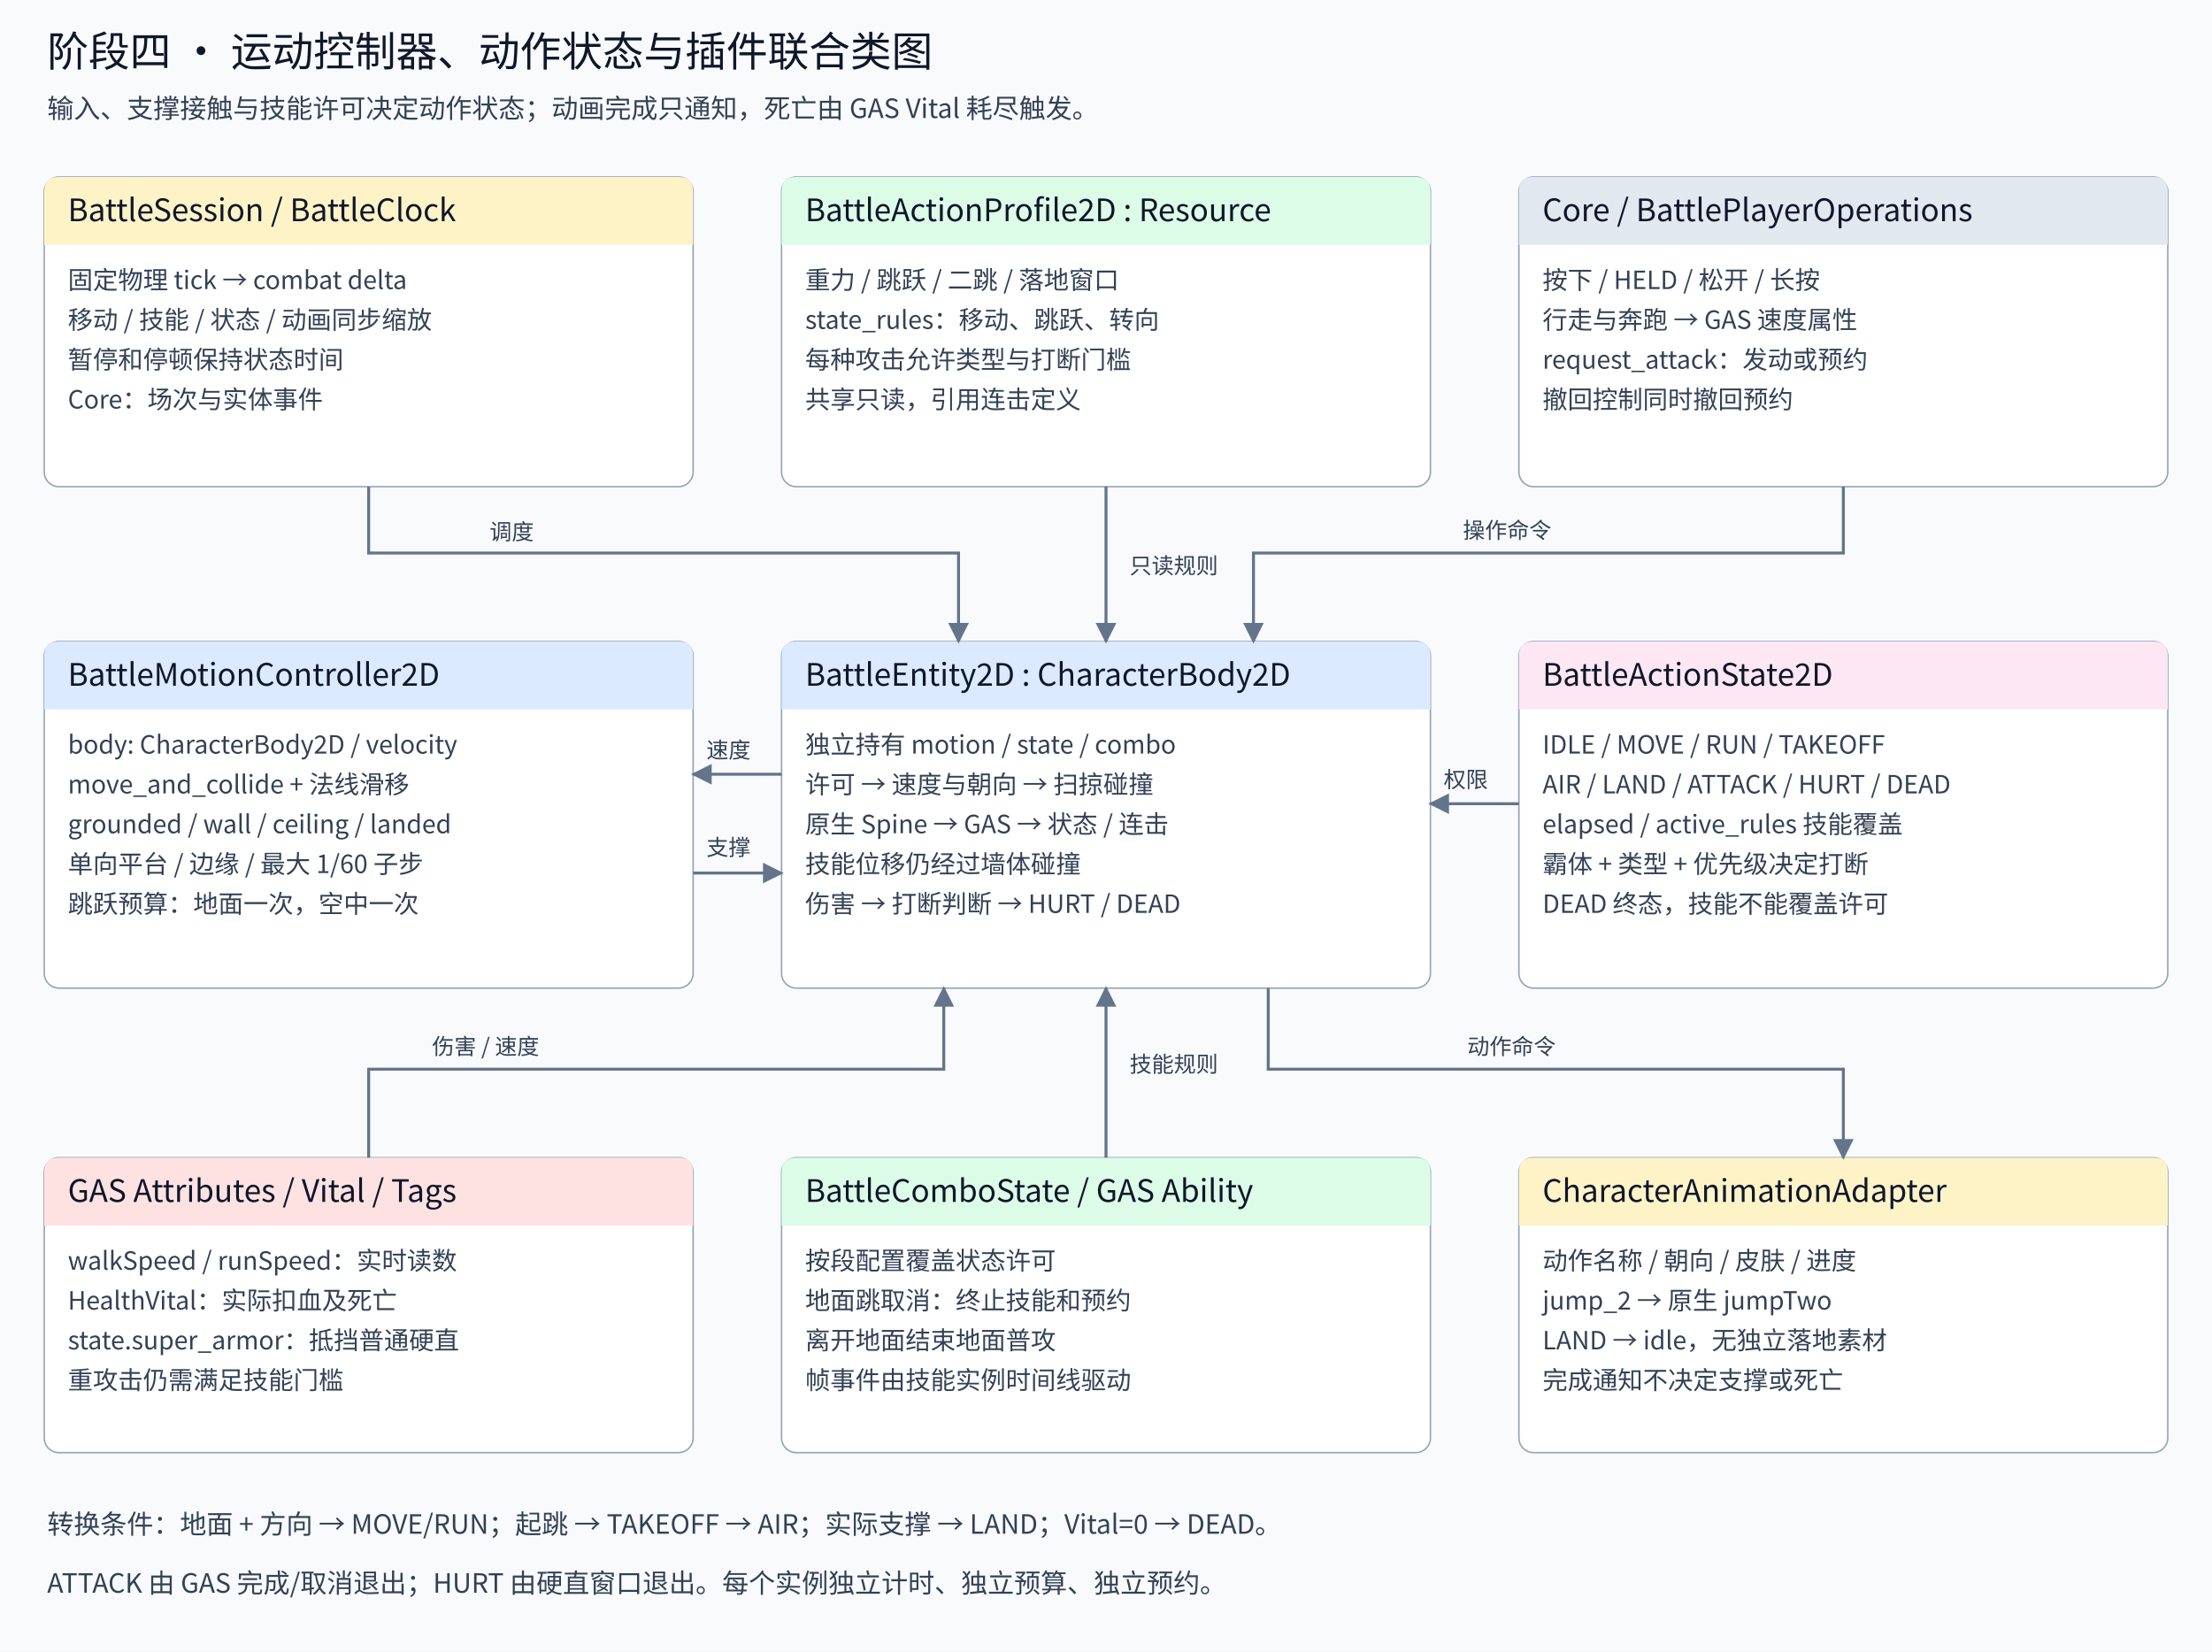
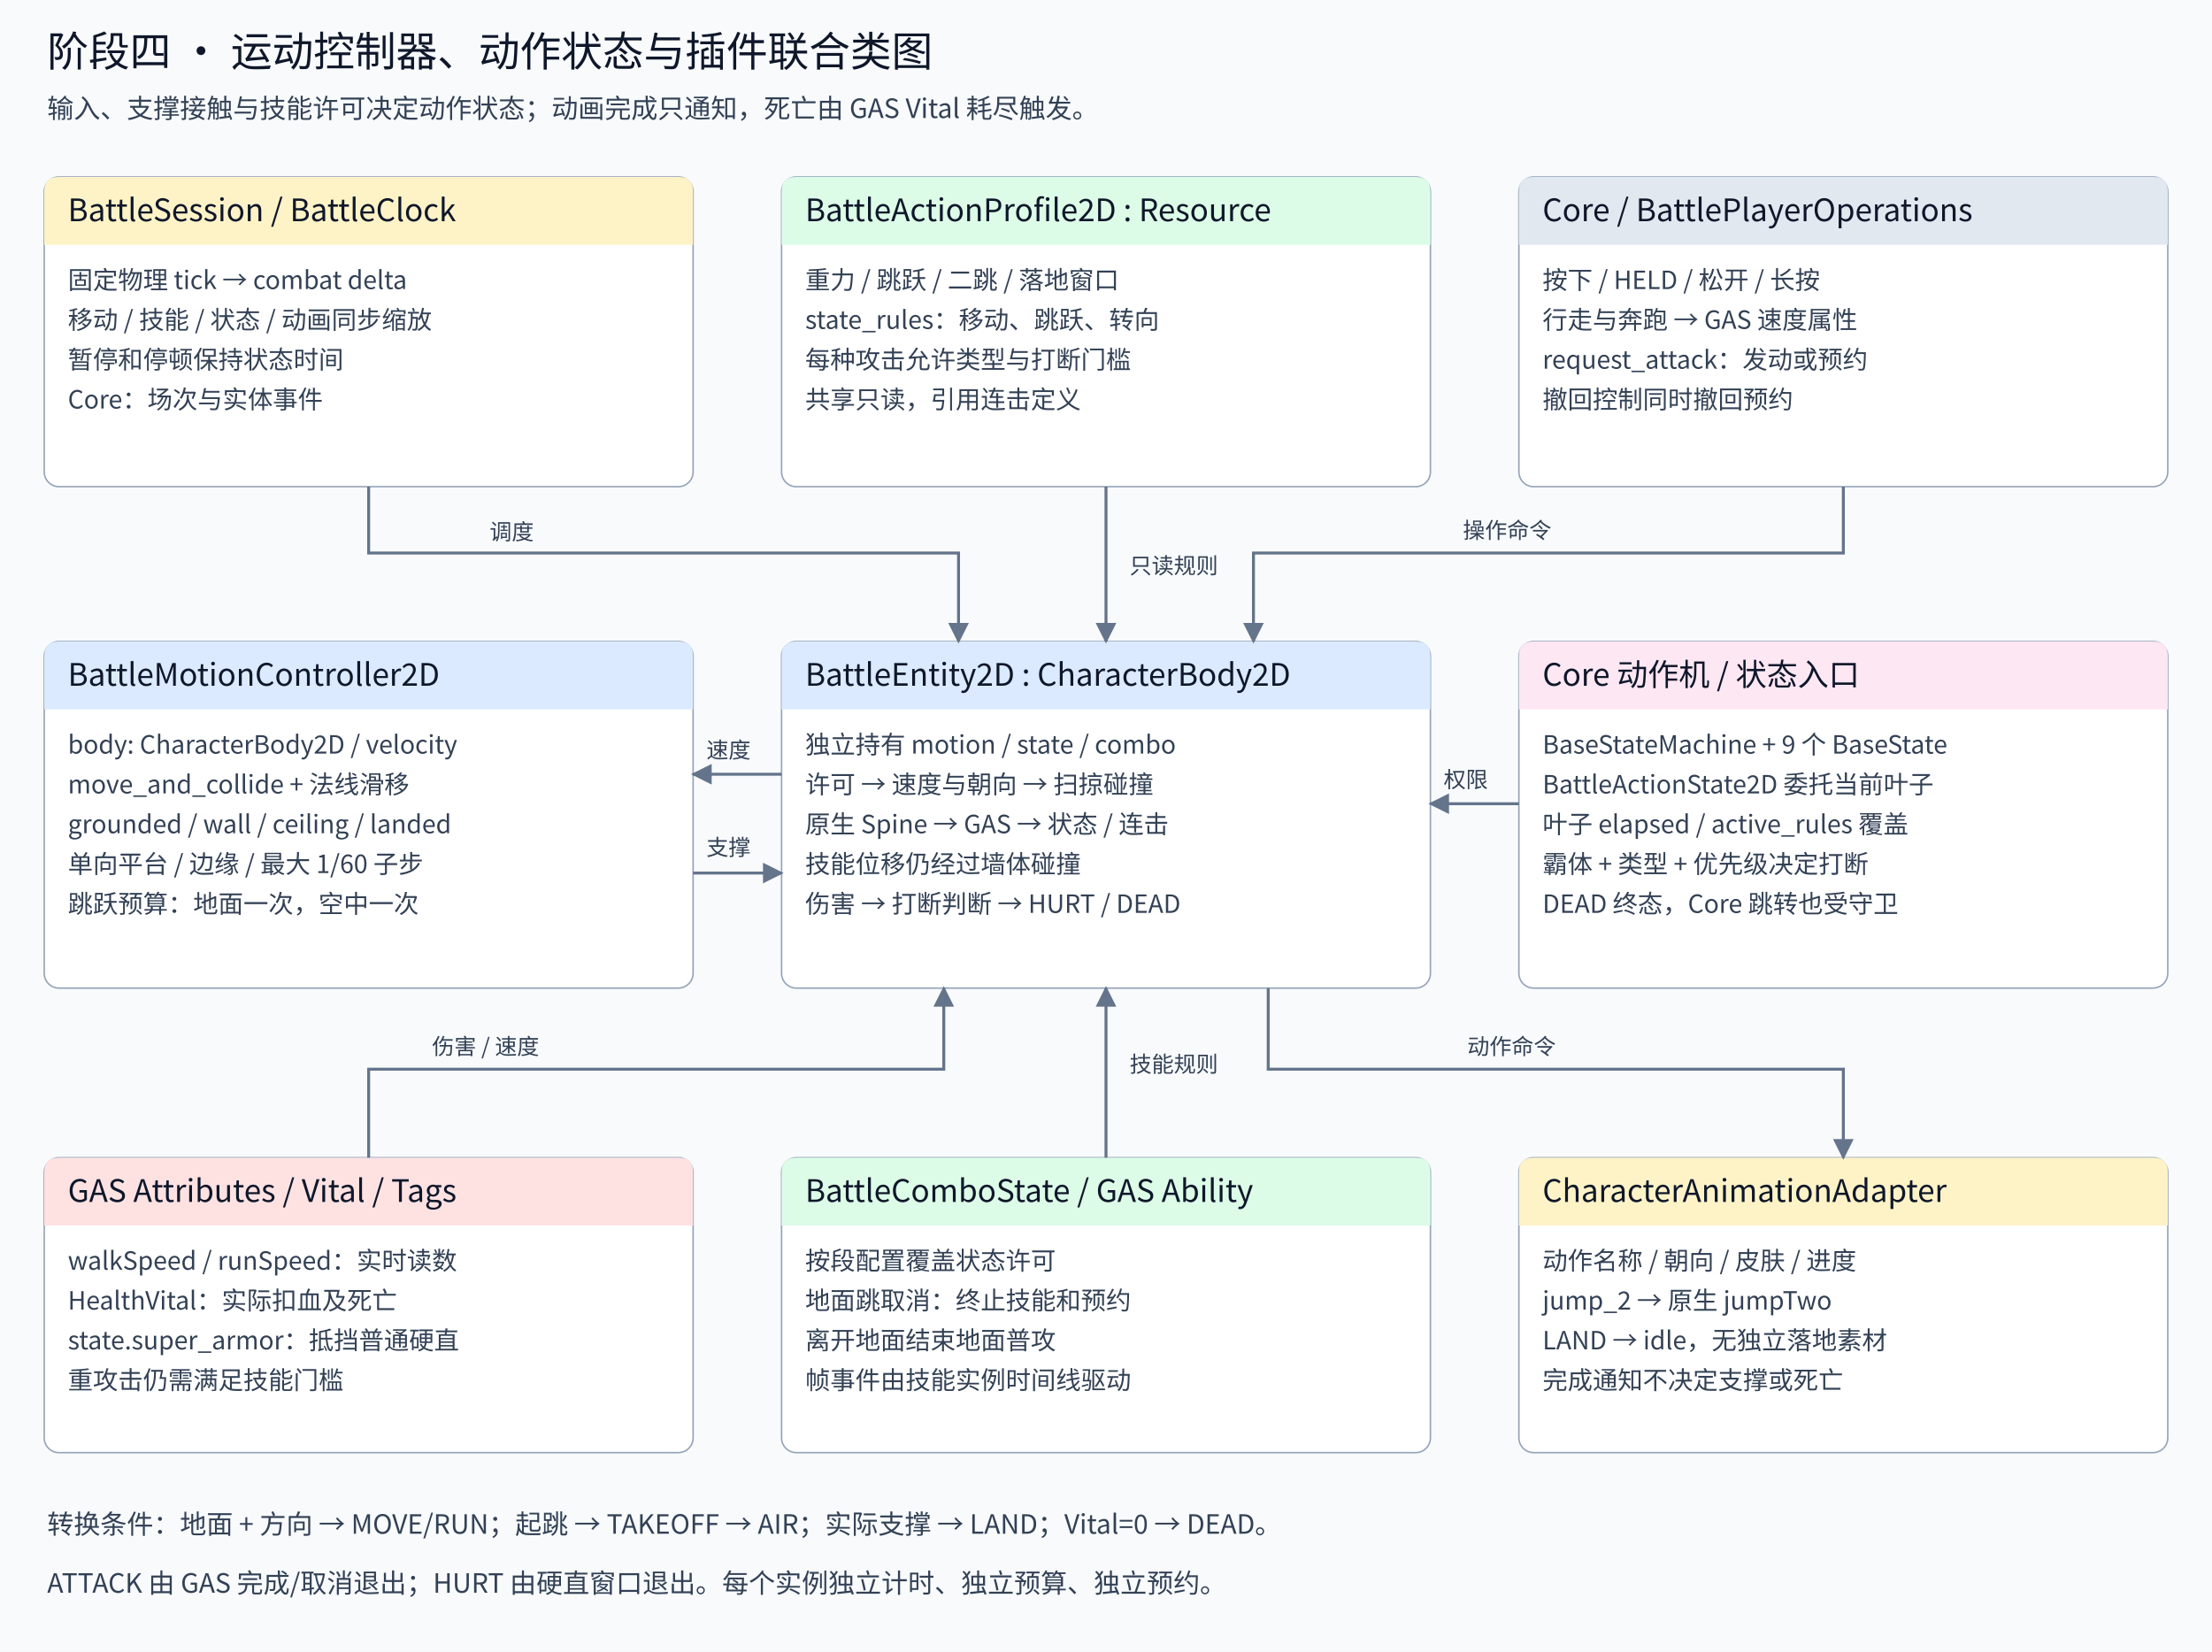
<svg xmlns="http://www.w3.org/2000/svg" width="1500" height="1120" viewBox="0 0 1500 1120" role="img" aria-label="阶段四 · 运动控制器、动作状态与插件联合类图">
  <defs>
    <marker id="arrow" viewBox="0 0 10 10" refX="9" refY="5" markerWidth="7" markerHeight="7" orient="auto-start-reverse">
      <path d="M0 0L10 5L0 10Z" fill="#64748b" />
    </marker>
  </defs>
  <style>text{font-family:"Microsoft YaHei","Noto Sans CJK SC",sans-serif}a{text-decoration:none}</style>
  <rect width="100%" height="100%" fill="#f8fafc" />
  <text x="32" y="45" font-size="28" fill="#0f172a">阶段四 · 运动控制器、动作状态与插件联合类图</text>
  <text x="32" y="80" font-size="18" fill="#334155">输入、支撑接触与技能许可决定动作状态；动画完成只通知，死亡由 GAS Vital 耗尽触发。</text>
  <a href="../runtime/battle_session.gd">
    <rect x="30" y="120" width="440" height="210" rx="10" fill="white" stroke="#94a3b8" />
    <path d="M40 120H460Q470 120 470 130V166H30V130Q30 120 40 120" fill="#fef3c7" />
    <text x="46" y="150" font-size="21" fill="#0f172a">BattleSession / BattleClock</text>
    <text x="46" y="196" font-size="17" fill="#334155">固定物理 tick → combat delta</text>
    <text x="46" y="223" font-size="17" fill="#334155">移动 / 技能 / 状态 / 动画同步缩放</text>
    <text x="46" y="250" font-size="17" fill="#334155">暂停和停顿保持状态时间</text>
    <text x="46" y="277" font-size="17" fill="#334155">Core：场次与实体事件</text>
  </a>
  <a href="../definitions/battle_action_profile_2d.gd">
    <rect x="530" y="120" width="440" height="210" rx="10" fill="white" stroke="#94a3b8" />
    <path d="M540 120H960Q970 120 970 130V166H530V130Q530 120 540 120" fill="#dcfce7" />
    <text x="546" y="150" font-size="21" fill="#0f172a">BattleActionProfile2D : Resource</text>
    <text x="546" y="196" font-size="17" fill="#334155">重力 / 跳跃 / 二跳 / 落地窗口</text>
    <text x="546" y="223" font-size="17" fill="#334155">state_rules：移动、跳跃、转向</text>
    <text x="546" y="250" font-size="17" fill="#334155">每种攻击允许类型与打断门槛</text>
    <text x="546" y="277" font-size="17" fill="#334155">共享只读，引用连击定义</text>
  </a>
  <a href="../input/battle_player_operations.gd">
    <rect x="1030" y="120" width="440" height="210" rx="10" fill="white" stroke="#94a3b8" />
    <path d="M1040 120H1460Q1470 120 1470 130V166H1030V130Q1030 120 1040 120" fill="#e2e8f0" />
    <text x="1046" y="150" font-size="21" fill="#0f172a">Core / BattlePlayerOperations</text>
    <text x="1046" y="196" font-size="17" fill="#334155">按下 / HELD / 松开 / 长按</text>
    <text x="1046" y="223" font-size="17" fill="#334155">行走与奔跑 → GAS 速度属性</text>
    <text x="1046" y="250" font-size="17" fill="#334155">request_attack：发动或预约</text>
    <text x="1046" y="277" font-size="17" fill="#334155">撤回控制同时撤回预约</text>
  </a>
  <a href="../runtime/battle_motion_controller_2d.gd">
    <rect x="30" y="435" width="440" height="235" rx="10" fill="white" stroke="#94a3b8" />
    <path d="M40 435H460Q470 435 470 445V481H30V445Q30 435 40 435" fill="#dbeafe" />
    <text x="46" y="465" font-size="21" fill="#0f172a">BattleMotionController2D</text>
    <text x="46" y="511" font-size="17" fill="#334155">body: CharacterBody2D / velocity</text>
    <text x="46" y="538" font-size="17" fill="#334155">move_and_collide + 法线滑移</text>
    <text x="46" y="565" font-size="17" fill="#334155">grounded / wall / ceiling / landed</text>
    <text x="46" y="592" font-size="17" fill="#334155">单向平台 / 边缘 / 最大 1/60 子步</text>
    <text x="46" y="619" font-size="17" fill="#334155">跳跃预算：地面一次，空中一次</text>
  </a>
  <a href="../runtime/battle_entity_2d.gd">
    <rect x="530" y="435" width="440" height="235" rx="10" fill="white" stroke="#94a3b8" />
    <path d="M540 435H960Q970 435 970 445V481H530V445Q530 435 540 435" fill="#dbeafe" />
    <text x="546" y="465" font-size="21" fill="#0f172a">BattleEntity2D : CharacterBody2D</text>
    <text x="546" y="511" font-size="17" fill="#334155">独立持有 motion / state / combo</text>
    <text x="546" y="538" font-size="17" fill="#334155">许可 → 速度与朝向 → 扫掠碰撞</text>
    <text x="546" y="565" font-size="17" fill="#334155">原生 Spine → GAS → 状态 / 连击</text>
    <text x="546" y="592" font-size="17" fill="#334155">技能位移仍经过墙体碰撞</text>
    <text x="546" y="619" font-size="17" fill="#334155">伤害 → 打断判断 → HURT / DEAD</text>
  </a>
-   <a href="../runtime/battle_action_state_2d.gd">
+   <a href="../runtime/battle_action_state_machine_2d.gd">
    <rect x="1030" y="435" width="440" height="235" rx="10" fill="white" stroke="#94a3b8" />
    <path d="M1040 435H1460Q1470 435 1470 445V481H1030V445Q1030 435 1040 435" fill="#fce7f3" />
-     <text x="1046" y="465" font-size="21" fill="#0f172a">BattleActionState2D</text>
-     <text x="1046" y="511" font-size="17" fill="#334155">IDLE / MOVE / RUN / TAKEOFF</text>
-     <text x="1046" y="538" font-size="17" fill="#334155">AIR / LAND / ATTACK / HURT / DEAD</text>
-     <text x="1046" y="565" font-size="17" fill="#334155">elapsed / active_rules 技能覆盖</text>
+     <text x="1046" y="465" font-size="21" fill="#0f172a">Core 动作机 / 状态入口</text>
+     <text x="1046" y="511" font-size="17" fill="#334155">BaseStateMachine + 9 个 BaseState</text>
+     <text x="1046" y="538" font-size="17" fill="#334155">BattleActionState2D 委托当前叶子</text>
+     <text x="1046" y="565" font-size="17" fill="#334155">叶子 elapsed / active_rules 覆盖</text>
    <text x="1046" y="592" font-size="17" fill="#334155">霸体 + 类型 + 优先级决定打断</text>
-     <text x="1046" y="619" font-size="17" fill="#334155">DEAD 终态，技能不能覆盖许可</text>
+     <text x="1046" y="619" font-size="17" fill="#334155">DEAD 终态，Core 跳转也受守卫</text>
  </a>
  <a href="../../gameplay_abiltiy_system/scripts/components/gameplay_vital_attribute_component.gd">
    <rect x="30" y="785" width="440" height="200" rx="10" fill="white" stroke="#94a3b8" />
    <path d="M40 785H460Q470 785 470 795V831H30V795Q30 785 40 785" fill="#fee2e2" />
    <text x="46" y="815" font-size="21" fill="#0f172a">GAS Attributes / Vital / Tags</text>
    <text x="46" y="861" font-size="17" fill="#334155">walkSpeed / runSpeed：实时读数</text>
    <text x="46" y="888" font-size="17" fill="#334155">HealthVital：实际扣血及死亡</text>
    <text x="46" y="915" font-size="17" fill="#334155">state.super_armor：抵挡普通硬直</text>
    <text x="46" y="942" font-size="17" fill="#334155">重攻击仍需满足技能门槛</text>
  </a>
  <a href="../runtime/battle_combo_state.gd">
    <rect x="530" y="785" width="440" height="200" rx="10" fill="white" stroke="#94a3b8" />
    <path d="M540 785H960Q970 785 970 795V831H530V795Q530 785 540 785" fill="#dcfce7" />
    <text x="546" y="815" font-size="21" fill="#0f172a">BattleComboState / GAS Ability</text>
    <text x="546" y="861" font-size="17" fill="#334155">按段配置覆盖状态许可</text>
    <text x="546" y="888" font-size="17" fill="#334155">地面跳取消：终止技能和预约</text>
    <text x="546" y="915" font-size="17" fill="#334155">离开地面结束地面普攻</text>
    <text x="546" y="942" font-size="17" fill="#334155">帧事件由技能实例时间线驱动</text>
  </a>
  <a href="../animation/character_animation_adapter.gd">
    <rect x="1030" y="785" width="440" height="200" rx="10" fill="white" stroke="#94a3b8" />
    <path d="M1040 785H1460Q1470 785 1470 795V831H1030V795Q1030 785 1040 785" fill="#fef3c7" />
    <text x="1046" y="815" font-size="21" fill="#0f172a">CharacterAnimationAdapter</text>
    <text x="1046" y="861" font-size="17" fill="#334155">动作名称 / 朝向 / 皮肤 / 进度</text>
    <text x="1046" y="888" font-size="17" fill="#334155">jump_2 → 原生 jumpTwo</text>
    <text x="1046" y="915" font-size="17" fill="#334155">LAND → idle，无独立落地素材</text>
    <text x="1046" y="942" font-size="17" fill="#334155">完成通知不决定支撑或死亡</text>
  </a>
  <path d="M250 330V375H650V435" fill="none" stroke="#64748b" stroke-width="2" marker-end="url(#arrow)" />
  <text x="332" y="366" font-size="15" fill="#334155">调度</text>
  <path d="M750 330V435" fill="none" stroke="#64748b" stroke-width="2" marker-end="url(#arrow)" />
  <text x="766" y="389" font-size="15" fill="#334155">只读规则</text>
  <path d="M1250 330V375H850V435" fill="none" stroke="#64748b" stroke-width="2" marker-end="url(#arrow)" />
  <text x="992" y="365" font-size="15" fill="#334155">操作命令</text>
  <path d="M530 525H470" fill="none" stroke="#64748b" stroke-width="2" marker-end="url(#arrow)" />
  <text x="479" y="514" font-size="15" fill="#334155">速度</text>
  <path d="M470 592H530" fill="none" stroke="#64748b" stroke-width="2" marker-end="url(#arrow)" />
  <text x="479" y="580" font-size="15" fill="#334155">支撑</text>
  <path d="M1030 545H970" fill="none" stroke="#64748b" stroke-width="2" marker-end="url(#arrow)" />
  <text x="979" y="534" font-size="15" fill="#334155">权限</text>
  <path d="M250 785V725H640V670" fill="none" stroke="#64748b" stroke-width="2" marker-end="url(#arrow)" />
  <text x="293" y="715" font-size="15" fill="#334155">伤害 / 速度</text>
  <path d="M750 785V670" fill="none" stroke="#64748b" stroke-width="2" marker-end="url(#arrow)" />
  <text x="766" y="727" font-size="15" fill="#334155">技能规则</text>
  <path d="M860 670V725H1250V785" fill="none" stroke="#64748b" stroke-width="2" marker-end="url(#arrow)" />
  <text x="995" y="715" font-size="15" fill="#334155">动作命令</text>
  <text x="32" y="1040" font-size="18" fill="#334155">转换条件：地面 + 方向 → MOVE/RUN；起跳 → TAKEOFF → AIR；实际支撑 → LAND；Vital=0 → DEAD。</text>
  <text x="32" y="1080" font-size="18" fill="#334155">ATTACK 由 GAS 完成/取消退出；HURT 由硬直窗口退出。每个实例独立计时、独立预算、独立预约。</text>
</svg>
